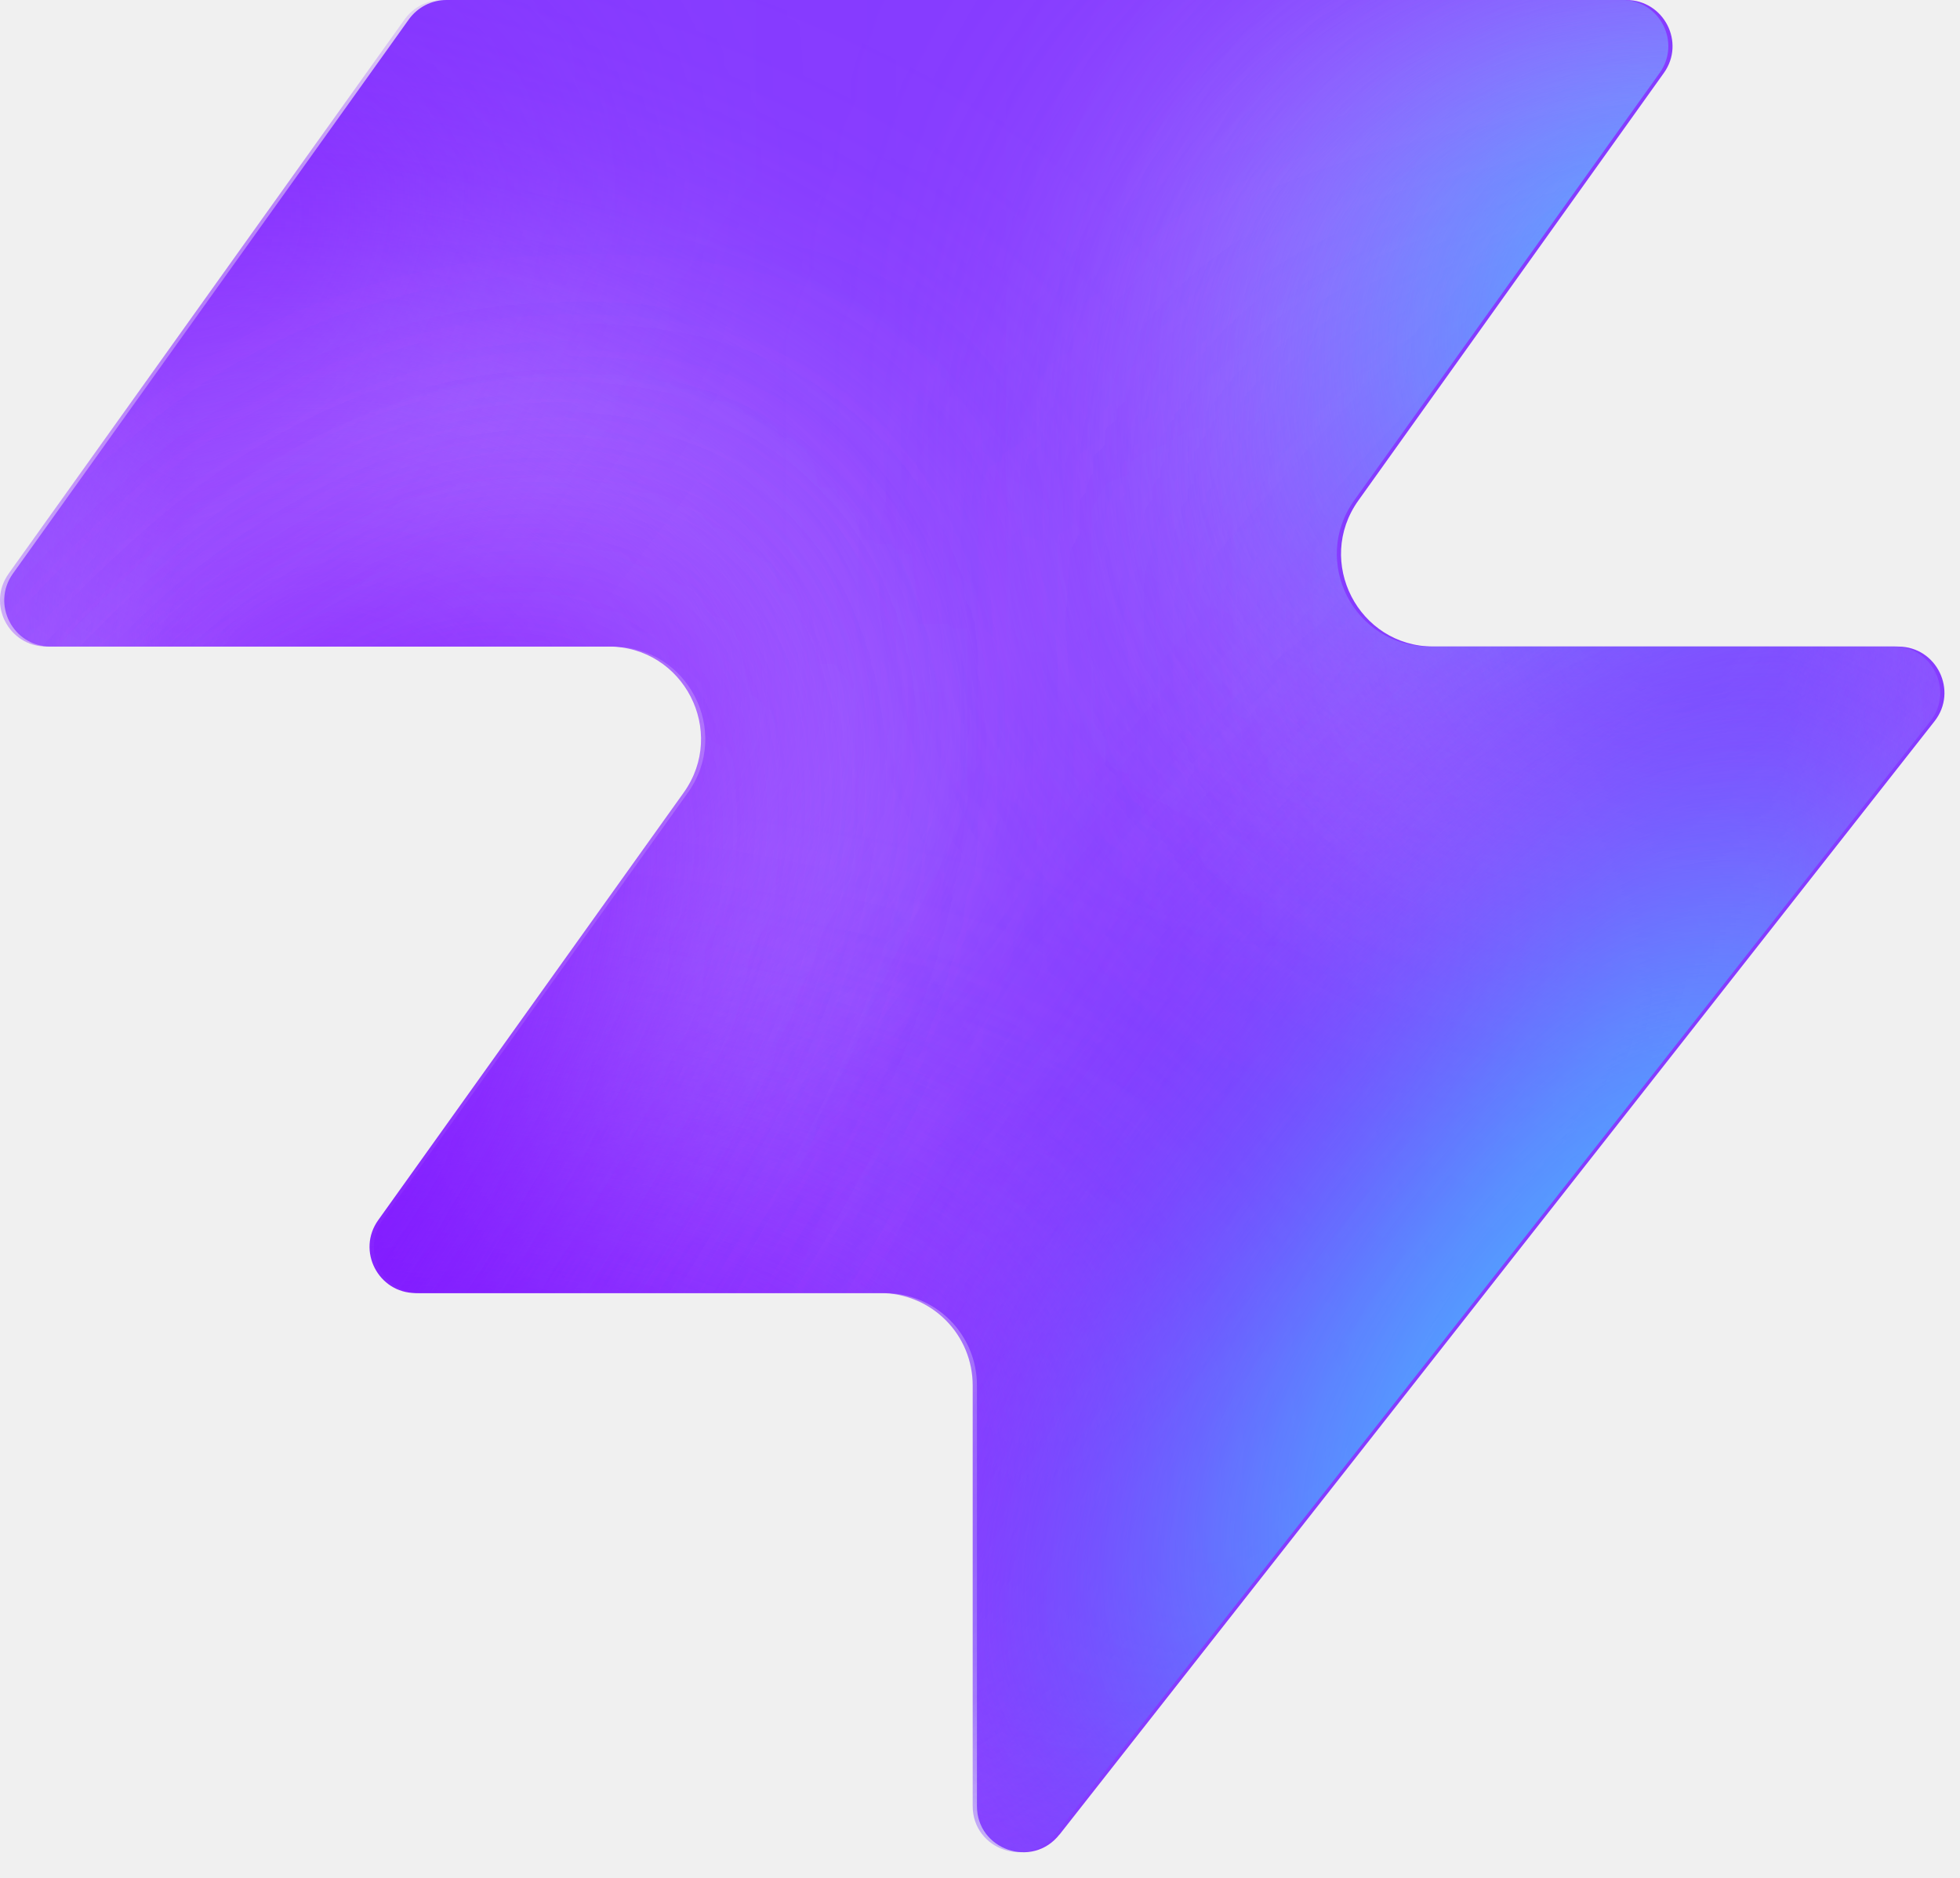
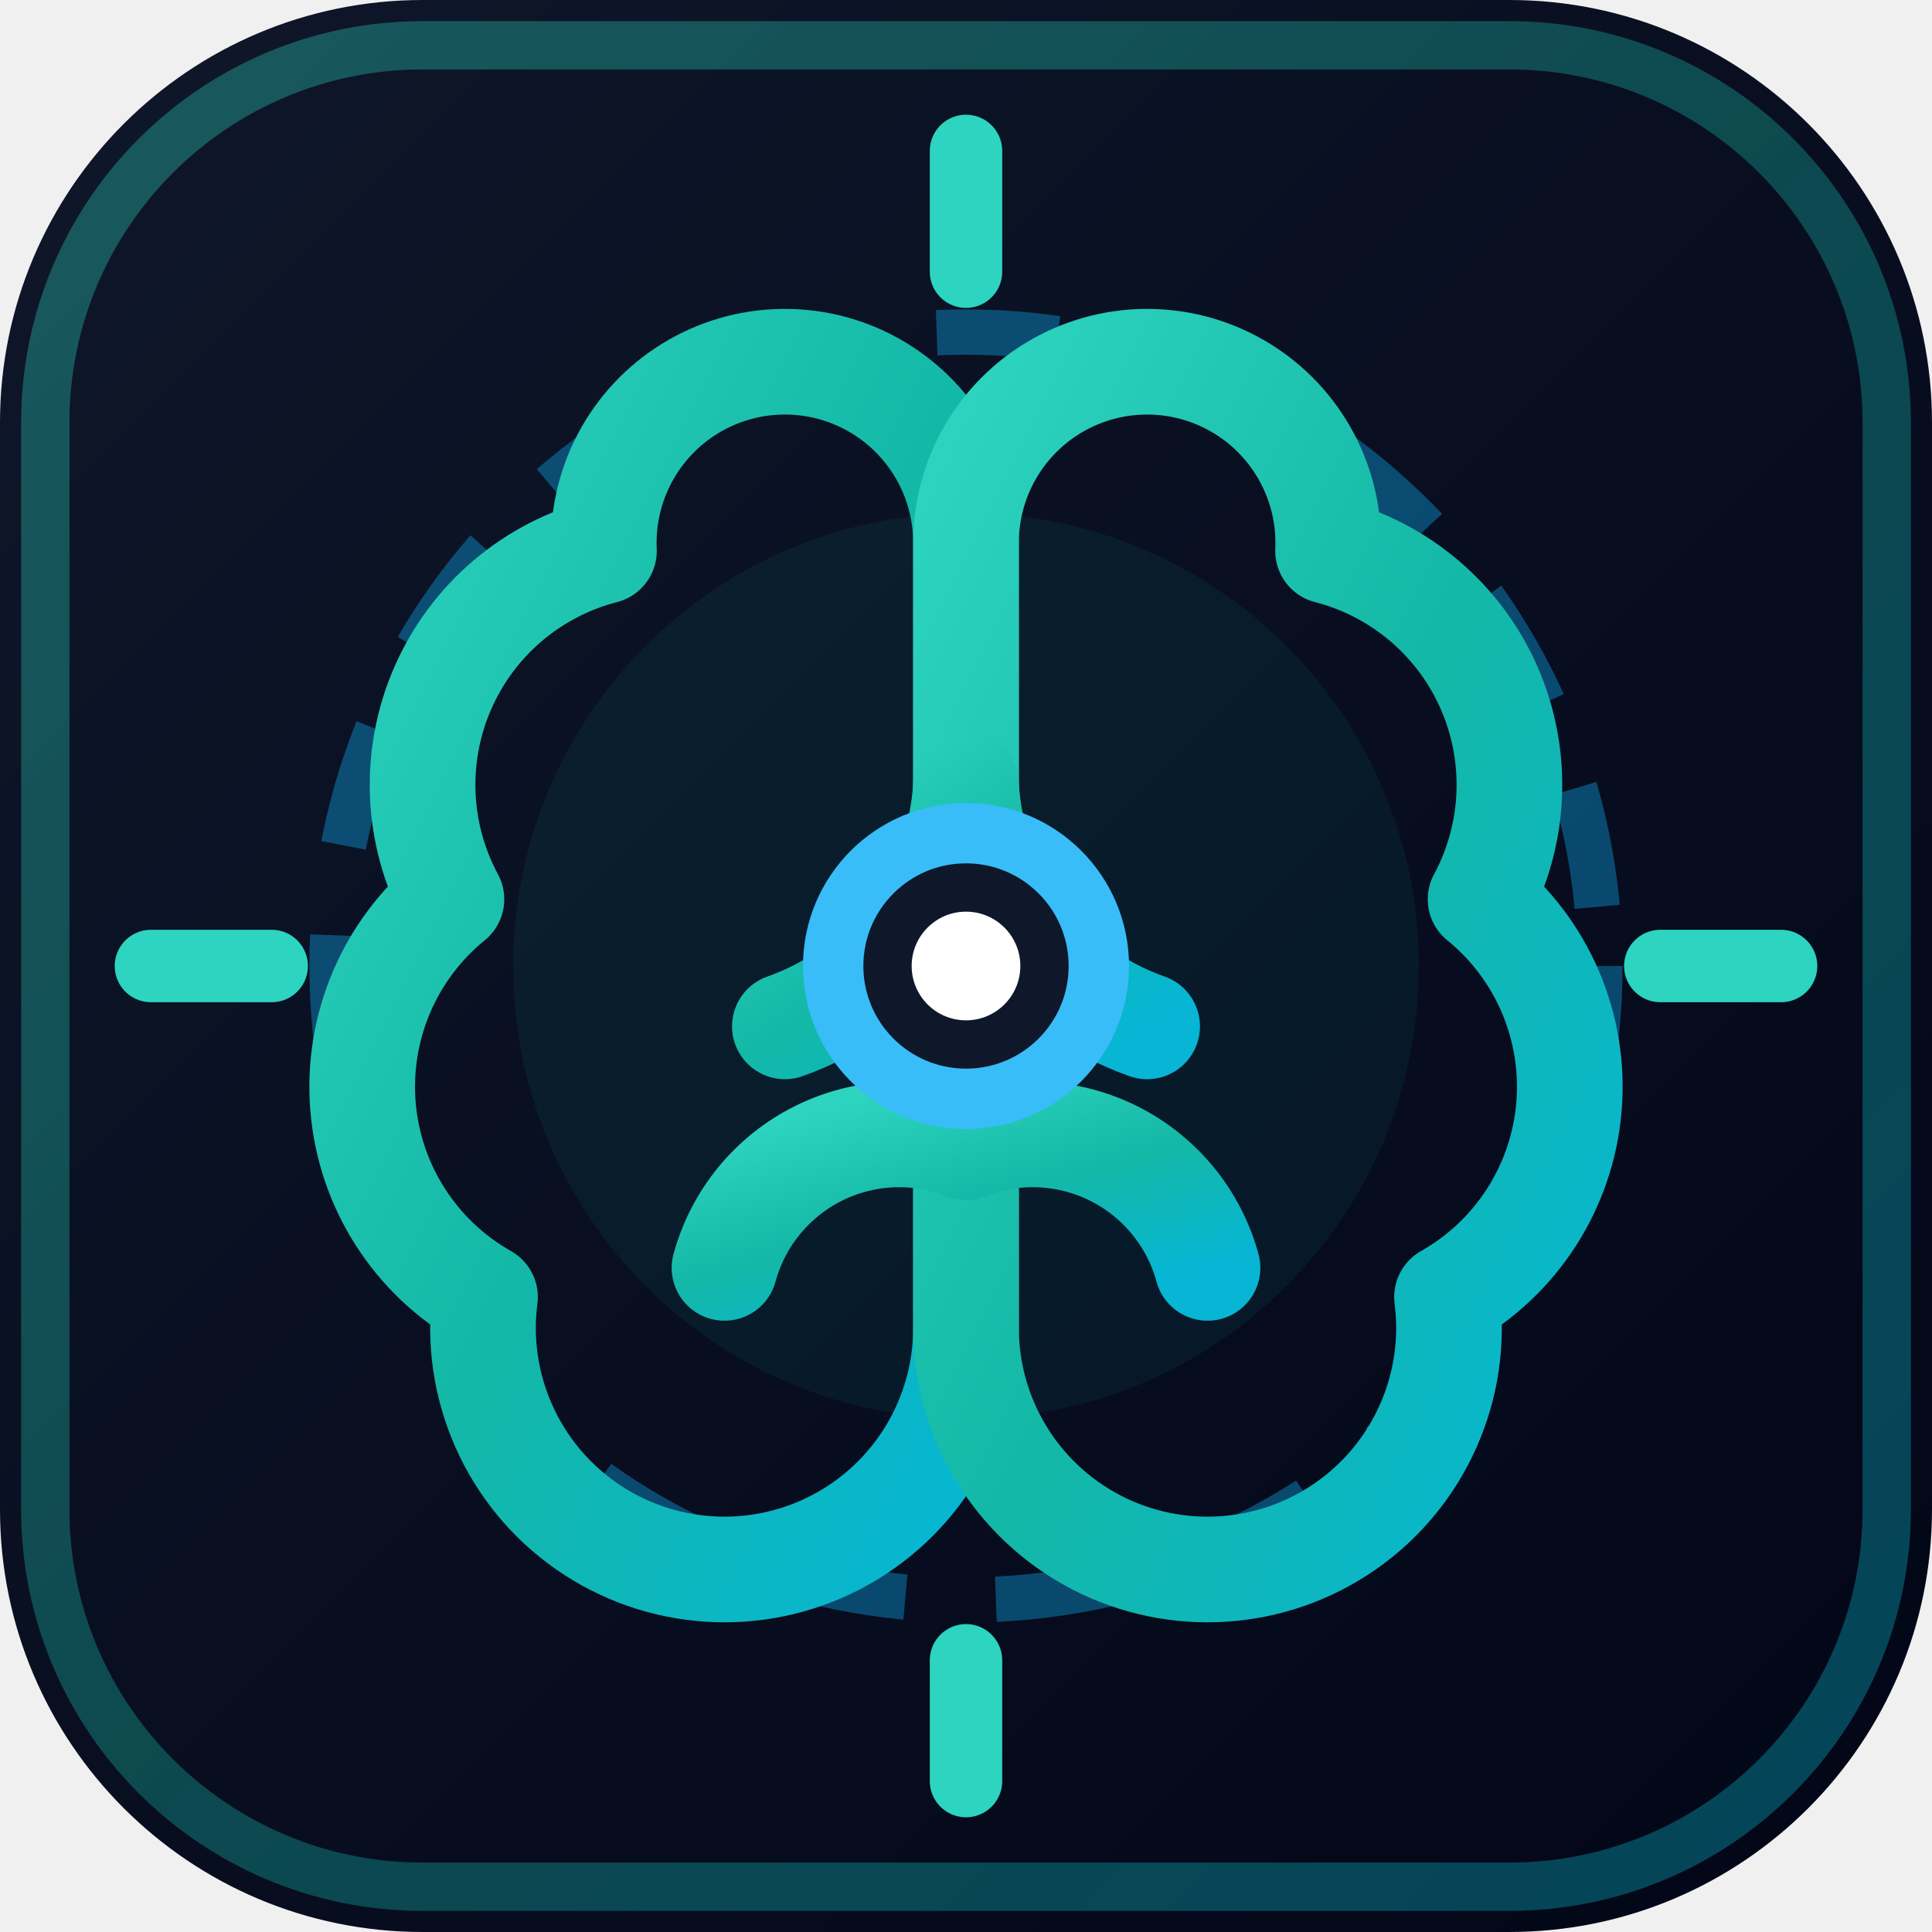
- <svg xmlns="http://www.w3.org/2000/svg" width="48" height="46" fill="none" viewBox="0 0 48 46">
-   <path fill="#863bff" d="M25.946 44.938c-.664.845-2.021.375-2.021-.698V33.937a2.26 2.26 0 0 0-2.262-2.262H10.287c-.92 0-1.456-1.04-.92-1.788l7.48-10.471c1.07-1.497 0-3.578-1.842-3.578H1.237c-.92 0-1.456-1.04-.92-1.788L10.013.474c.214-.297.556-.474.92-.474h28.894c.92 0 1.456 1.04.92 1.788l-7.48 10.471c-1.07 1.498 0 3.579 1.842 3.579h11.377c.943 0 1.473 1.088.89 1.83L25.947 44.94z" style="fill:#863bff;fill:color(display-p3 .525 .23 1);fill-opacity:1" />
-   <mask id="a" width="48" height="46" x="0" y="0" maskUnits="userSpaceOnUse" style="mask-type:alpha">
-     <path fill="#000" d="M25.842 44.938c-.664.844-2.021.375-2.021-.698V33.937a2.26 2.26 0 0 0-2.262-2.262H10.183c-.92 0-1.456-1.04-.92-1.788l7.48-10.471c1.07-1.498 0-3.579-1.842-3.579H1.133c-.92 0-1.456-1.04-.92-1.787L9.91.473c.214-.297.556-.474.92-.474h28.894c.92 0 1.456 1.04.92 1.788l-7.48 10.471c-1.07 1.498 0 3.578 1.842 3.578h11.377c.943 0 1.473 1.088.89 1.832L25.843 44.94z" style="fill:#000;fill-opacity:1" />
-   </mask>
-   <g mask="url(#a)">
-     <g filter="url(#b)">
-       <ellipse cx="5.508" cy="14.704" fill="#ede6ff" rx="5.508" ry="14.704" style="fill:#ede6ff;fill:color(display-p3 .927 .903 1);fill-opacity:1" transform="matrix(.00324 1 1 -.00324 -4.47 31.516)" />
-     </g>
-     <g filter="url(#c)">
-       <ellipse cx="10.399" cy="29.851" fill="#ede6ff" rx="10.399" ry="29.851" style="fill:#ede6ff;fill:color(display-p3 .927 .903 1);fill-opacity:1" transform="matrix(.00324 1 1 -.00324 -39.328 7.883)" />
-     </g>
-     <g filter="url(#d)">
-       <ellipse cx="5.508" cy="30.487" fill="#7e14ff" rx="5.508" ry="30.487" style="fill:#7e14ff;fill:color(display-p3 .492 .077 1);fill-opacity:1" transform="rotate(89.814 -25.913 -14.639)scale(1 -1)" />
-     </g>
-     <g filter="url(#e)">
-       <ellipse cx="5.508" cy="30.599" fill="#7e14ff" rx="5.508" ry="30.599" style="fill:#7e14ff;fill:color(display-p3 .492 .077 1);fill-opacity:1" transform="rotate(89.814 -32.644 -3.334)scale(1 -1)" />
-     </g>
-     <g filter="url(#f)">
-       <ellipse cx="5.508" cy="30.599" fill="#7e14ff" rx="5.508" ry="30.599" style="fill:#7e14ff;fill:color(display-p3 .492 .077 1);fill-opacity:1" transform="matrix(.00324 1 1 -.00324 -34.34 30.47)" />
-     </g>
-     <g filter="url(#g)">
-       <ellipse cx="14.072" cy="22.078" fill="#ede6ff" rx="14.072" ry="22.078" style="fill:#ede6ff;fill:color(display-p3 .927 .903 1);fill-opacity:1" transform="rotate(93.35 24.506 48.493)scale(-1 1)" />
-     </g>
-     <g filter="url(#h)">
-       <ellipse cx="3.47" cy="21.501" fill="#7e14ff" rx="3.47" ry="21.501" style="fill:#7e14ff;fill:color(display-p3 .492 .077 1);fill-opacity:1" transform="rotate(89.009 28.708 47.59)scale(-1 1)" />
-     </g>
-     <g filter="url(#i)">
-       <ellipse cx="3.47" cy="21.501" fill="#7e14ff" rx="3.47" ry="21.501" style="fill:#7e14ff;fill:color(display-p3 .492 .077 1);fill-opacity:1" transform="rotate(89.009 28.708 47.59)scale(-1 1)" />
-     </g>
-     <g filter="url(#j)">
-       <ellipse cx=".387" cy="8.972" fill="#7e14ff" rx="4.407" ry="29.108" style="fill:#7e14ff;fill:color(display-p3 .492 .077 1);fill-opacity:1" transform="rotate(39.51 .387 8.972)" />
-     </g>
-     <g filter="url(#k)">
-       <ellipse cx="47.523" cy="-6.092" fill="#7e14ff" rx="4.407" ry="29.108" style="fill:#7e14ff;fill:color(display-p3 .492 .077 1);fill-opacity:1" transform="rotate(37.892 47.523 -6.092)" />
-     </g>
-     <g filter="url(#l)">
-       <ellipse cx="41.412" cy="6.333" fill="#47bfff" rx="5.971" ry="9.665" style="fill:#47bfff;fill:color(display-p3 .28 .748 1);fill-opacity:1" transform="rotate(37.892 41.412 6.333)" />
-     </g>
-     <g filter="url(#m)">
-       <ellipse cx="-1.879" cy="38.332" fill="#7e14ff" rx="4.407" ry="29.108" style="fill:#7e14ff;fill:color(display-p3 .492 .077 1);fill-opacity:1" transform="rotate(37.892 -1.88 38.332)" />
-     </g>
-     <g filter="url(#n)">
-       <ellipse cx="-1.879" cy="38.332" fill="#7e14ff" rx="4.407" ry="29.108" style="fill:#7e14ff;fill:color(display-p3 .492 .077 1);fill-opacity:1" transform="rotate(37.892 -1.88 38.332)" />
-     </g>
-     <g filter="url(#o)">
-       <ellipse cx="35.651" cy="29.907" fill="#7e14ff" rx="4.407" ry="29.108" style="fill:#7e14ff;fill:color(display-p3 .492 .077 1);fill-opacity:1" transform="rotate(37.892 35.651 29.907)" />
-     </g>
-     <g filter="url(#p)">
-       <ellipse cx="38.418" cy="32.4" fill="#47bfff" rx="5.971" ry="15.297" style="fill:#47bfff;fill:color(display-p3 .28 .748 1);fill-opacity:1" transform="rotate(37.892 38.418 32.4)" />
-     </g>
+ <svg xmlns="http://www.w3.org/2000/svg" viewBox="0 0 32 32" width="32" height="32">
+   <defs>
+     <linearGradient id="neurolens-bg" x1="0%" y1="0%" x2="100%" y2="100%">
+       <stop offset="0%" stop-color="#0f172a" />
+       <stop offset="100%" stop-color="#020617" />
+     </linearGradient>
+     <linearGradient id="neurolens-accent" x1="0%" y1="0%" x2="100%" y2="100%">
+       <stop offset="0%" stop-color="#2dd4bf" />
+       <stop offset="50%" stop-color="#14b8a6" />
+       <stop offset="100%" stop-color="#06b6d4" />
+     </linearGradient>
+   </defs>
+   <rect width="32" height="32" rx="7" fill="url(#neurolens-bg)" />
+   <rect width="30.5" height="30.5" x="0.75" y="0.75" rx="6.25" fill="none" stroke="url(#neurolens-accent)" stroke-width="0.8" stroke-opacity="0.35" />
+   <circle cx="16" cy="16" r="10.5" fill="none" stroke="#0ea5e9" stroke-width="0.75" stroke-dasharray="2 1.5" stroke-opacity="0.4" />
+   <circle cx="16" cy="16" r="7.5" fill="#14b8a6" fill-opacity="0.08" />
+   <line x1="16" y1="2.5" x2="16" y2="4.5" stroke="#2dd4bf" stroke-width="1.2" stroke-linecap="round" />
+   <line x1="16" y1="27.5" x2="16" y2="29.5" stroke="#2dd4bf" stroke-width="1.2" stroke-linecap="round" />
+   <line x1="2.5" y1="16" x2="4.5" y2="16" stroke="#2dd4bf" stroke-width="1.2" stroke-linecap="round" />
+   <line x1="27.5" y1="16" x2="29.5" y2="16" stroke="#2dd4bf" stroke-width="1.2" stroke-linecap="round" />
+   <g transform="translate(4, 4)" stroke="url(#neurolens-accent)" stroke-width="1.75" fill="none" stroke-linecap="round" stroke-linejoin="round">
+     <path d="M12 5a3 3 0 1 0-5.997.125 4 4 0 0 0-2.526 5.77 4 4 0 0 0 .556 6.588A4 4 0 1 0 12 18Z" />
+     <path d="M12 5a3 3 0 1 1 5.997.125 4 4 0 0 1 2.526 5.77 4 4 0 0 1-.556 6.588A4 4 0 1 1 12 18Z" />
+     <path d="M15 13a4.5 4.5 0 0 1-3-4 4.5 4.5 0 0 1-3 4" />
+     <path d="M12 18v4" />
+     <path d="M8 17a3 3 0 0 1 4-2 3 3 0 0 1 4 2" />
  </g>
-   <defs>
-     <filter id="b" width="60.045" height="41.654" x="-19.77" y="16.149" color-interpolation-filters="sRGB" filterUnits="userSpaceOnUse">
-       <feFlood flood-opacity="0" result="BackgroundImageFix" />
-       <feBlend in="SourceGraphic" in2="BackgroundImageFix" result="shape" />
-       <feGaussianBlur result="effect1_foregroundBlur_2002_17158" stdDeviation="7.659" />
-     </filter>
-     <filter id="c" width="90.34" height="51.437" x="-54.613" y="-7.533" color-interpolation-filters="sRGB" filterUnits="userSpaceOnUse">
-       <feFlood flood-opacity="0" result="BackgroundImageFix" />
-       <feBlend in="SourceGraphic" in2="BackgroundImageFix" result="shape" />
-       <feGaussianBlur result="effect1_foregroundBlur_2002_17158" stdDeviation="7.659" />
-     </filter>
-     <filter id="d" width="79.355" height="29.4" x="-49.64" y="2.03" color-interpolation-filters="sRGB" filterUnits="userSpaceOnUse">
-       <feFlood flood-opacity="0" result="BackgroundImageFix" />
-       <feBlend in="SourceGraphic" in2="BackgroundImageFix" result="shape" />
-       <feGaussianBlur result="effect1_foregroundBlur_2002_17158" stdDeviation="4.596" />
-     </filter>
-     <filter id="e" width="79.579" height="29.4" x="-45.045" y="20.029" color-interpolation-filters="sRGB" filterUnits="userSpaceOnUse">
-       <feFlood flood-opacity="0" result="BackgroundImageFix" />
-       <feBlend in="SourceGraphic" in2="BackgroundImageFix" result="shape" />
-       <feGaussianBlur result="effect1_foregroundBlur_2002_17158" stdDeviation="4.596" />
-     </filter>
-     <filter id="f" width="79.579" height="29.4" x="-43.513" y="21.178" color-interpolation-filters="sRGB" filterUnits="userSpaceOnUse">
-       <feFlood flood-opacity="0" result="BackgroundImageFix" />
-       <feBlend in="SourceGraphic" in2="BackgroundImageFix" result="shape" />
-       <feGaussianBlur result="effect1_foregroundBlur_2002_17158" stdDeviation="4.596" />
-     </filter>
-     <filter id="g" width="74.749" height="58.852" x="15.756" y="-17.901" color-interpolation-filters="sRGB" filterUnits="userSpaceOnUse">
-       <feFlood flood-opacity="0" result="BackgroundImageFix" />
-       <feBlend in="SourceGraphic" in2="BackgroundImageFix" result="shape" />
-       <feGaussianBlur result="effect1_foregroundBlur_2002_17158" stdDeviation="7.659" />
-     </filter>
-     <filter id="h" width="61.377" height="25.362" x="23.548" y="2.284" color-interpolation-filters="sRGB" filterUnits="userSpaceOnUse">
-       <feFlood flood-opacity="0" result="BackgroundImageFix" />
-       <feBlend in="SourceGraphic" in2="BackgroundImageFix" result="shape" />
-       <feGaussianBlur result="effect1_foregroundBlur_2002_17158" stdDeviation="4.596" />
-     </filter>
-     <filter id="i" width="61.377" height="25.362" x="23.548" y="2.284" color-interpolation-filters="sRGB" filterUnits="userSpaceOnUse">
-       <feFlood flood-opacity="0" result="BackgroundImageFix" />
-       <feBlend in="SourceGraphic" in2="BackgroundImageFix" result="shape" />
-       <feGaussianBlur result="effect1_foregroundBlur_2002_17158" stdDeviation="4.596" />
-     </filter>
-     <filter id="j" width="56.045" height="63.649" x="-27.636" y="-22.853" color-interpolation-filters="sRGB" filterUnits="userSpaceOnUse">
-       <feFlood flood-opacity="0" result="BackgroundImageFix" />
-       <feBlend in="SourceGraphic" in2="BackgroundImageFix" result="shape" />
-       <feGaussianBlur result="effect1_foregroundBlur_2002_17158" stdDeviation="4.596" />
-     </filter>
-     <filter id="k" width="54.814" height="64.646" x="20.116" y="-38.415" color-interpolation-filters="sRGB" filterUnits="userSpaceOnUse">
-       <feFlood flood-opacity="0" result="BackgroundImageFix" />
-       <feBlend in="SourceGraphic" in2="BackgroundImageFix" result="shape" />
-       <feGaussianBlur result="effect1_foregroundBlur_2002_17158" stdDeviation="4.596" />
-     </filter>
-     <filter id="l" width="33.541" height="35.313" x="24.641" y="-11.323" color-interpolation-filters="sRGB" filterUnits="userSpaceOnUse">
-       <feFlood flood-opacity="0" result="BackgroundImageFix" />
-       <feBlend in="SourceGraphic" in2="BackgroundImageFix" result="shape" />
-       <feGaussianBlur result="effect1_foregroundBlur_2002_17158" stdDeviation="4.596" />
-     </filter>
-     <filter id="m" width="54.814" height="64.646" x="-29.286" y="6.009" color-interpolation-filters="sRGB" filterUnits="userSpaceOnUse">
-       <feFlood flood-opacity="0" result="BackgroundImageFix" />
-       <feBlend in="SourceGraphic" in2="BackgroundImageFix" result="shape" />
-       <feGaussianBlur result="effect1_foregroundBlur_2002_17158" stdDeviation="4.596" />
-     </filter>
-     <filter id="n" width="54.814" height="64.646" x="-29.286" y="6.009" color-interpolation-filters="sRGB" filterUnits="userSpaceOnUse">
-       <feFlood flood-opacity="0" result="BackgroundImageFix" />
-       <feBlend in="SourceGraphic" in2="BackgroundImageFix" result="shape" />
-       <feGaussianBlur result="effect1_foregroundBlur_2002_17158" stdDeviation="4.596" />
-     </filter>
-     <filter id="o" width="54.814" height="64.646" x="8.244" y="-2.416" color-interpolation-filters="sRGB" filterUnits="userSpaceOnUse">
-       <feFlood flood-opacity="0" result="BackgroundImageFix" />
-       <feBlend in="SourceGraphic" in2="BackgroundImageFix" result="shape" />
-       <feGaussianBlur result="effect1_foregroundBlur_2002_17158" stdDeviation="4.596" />
-     </filter>
-     <filter id="p" width="39.409" height="43.623" x="18.713" y="10.588" color-interpolation-filters="sRGB" filterUnits="userSpaceOnUse">
-       <feFlood flood-opacity="0" result="BackgroundImageFix" />
-       <feBlend in="SourceGraphic" in2="BackgroundImageFix" result="shape" />
-       <feGaussianBlur result="effect1_foregroundBlur_2002_17158" stdDeviation="4.596" />
-     </filter>
-   </defs>
+   <circle cx="16" cy="16" r="2.2" fill="#0f172a" stroke="#38bdf8" stroke-width="1" />
+   <circle cx="16" cy="16" r="0.9" fill="#ffffff" />
</svg>
